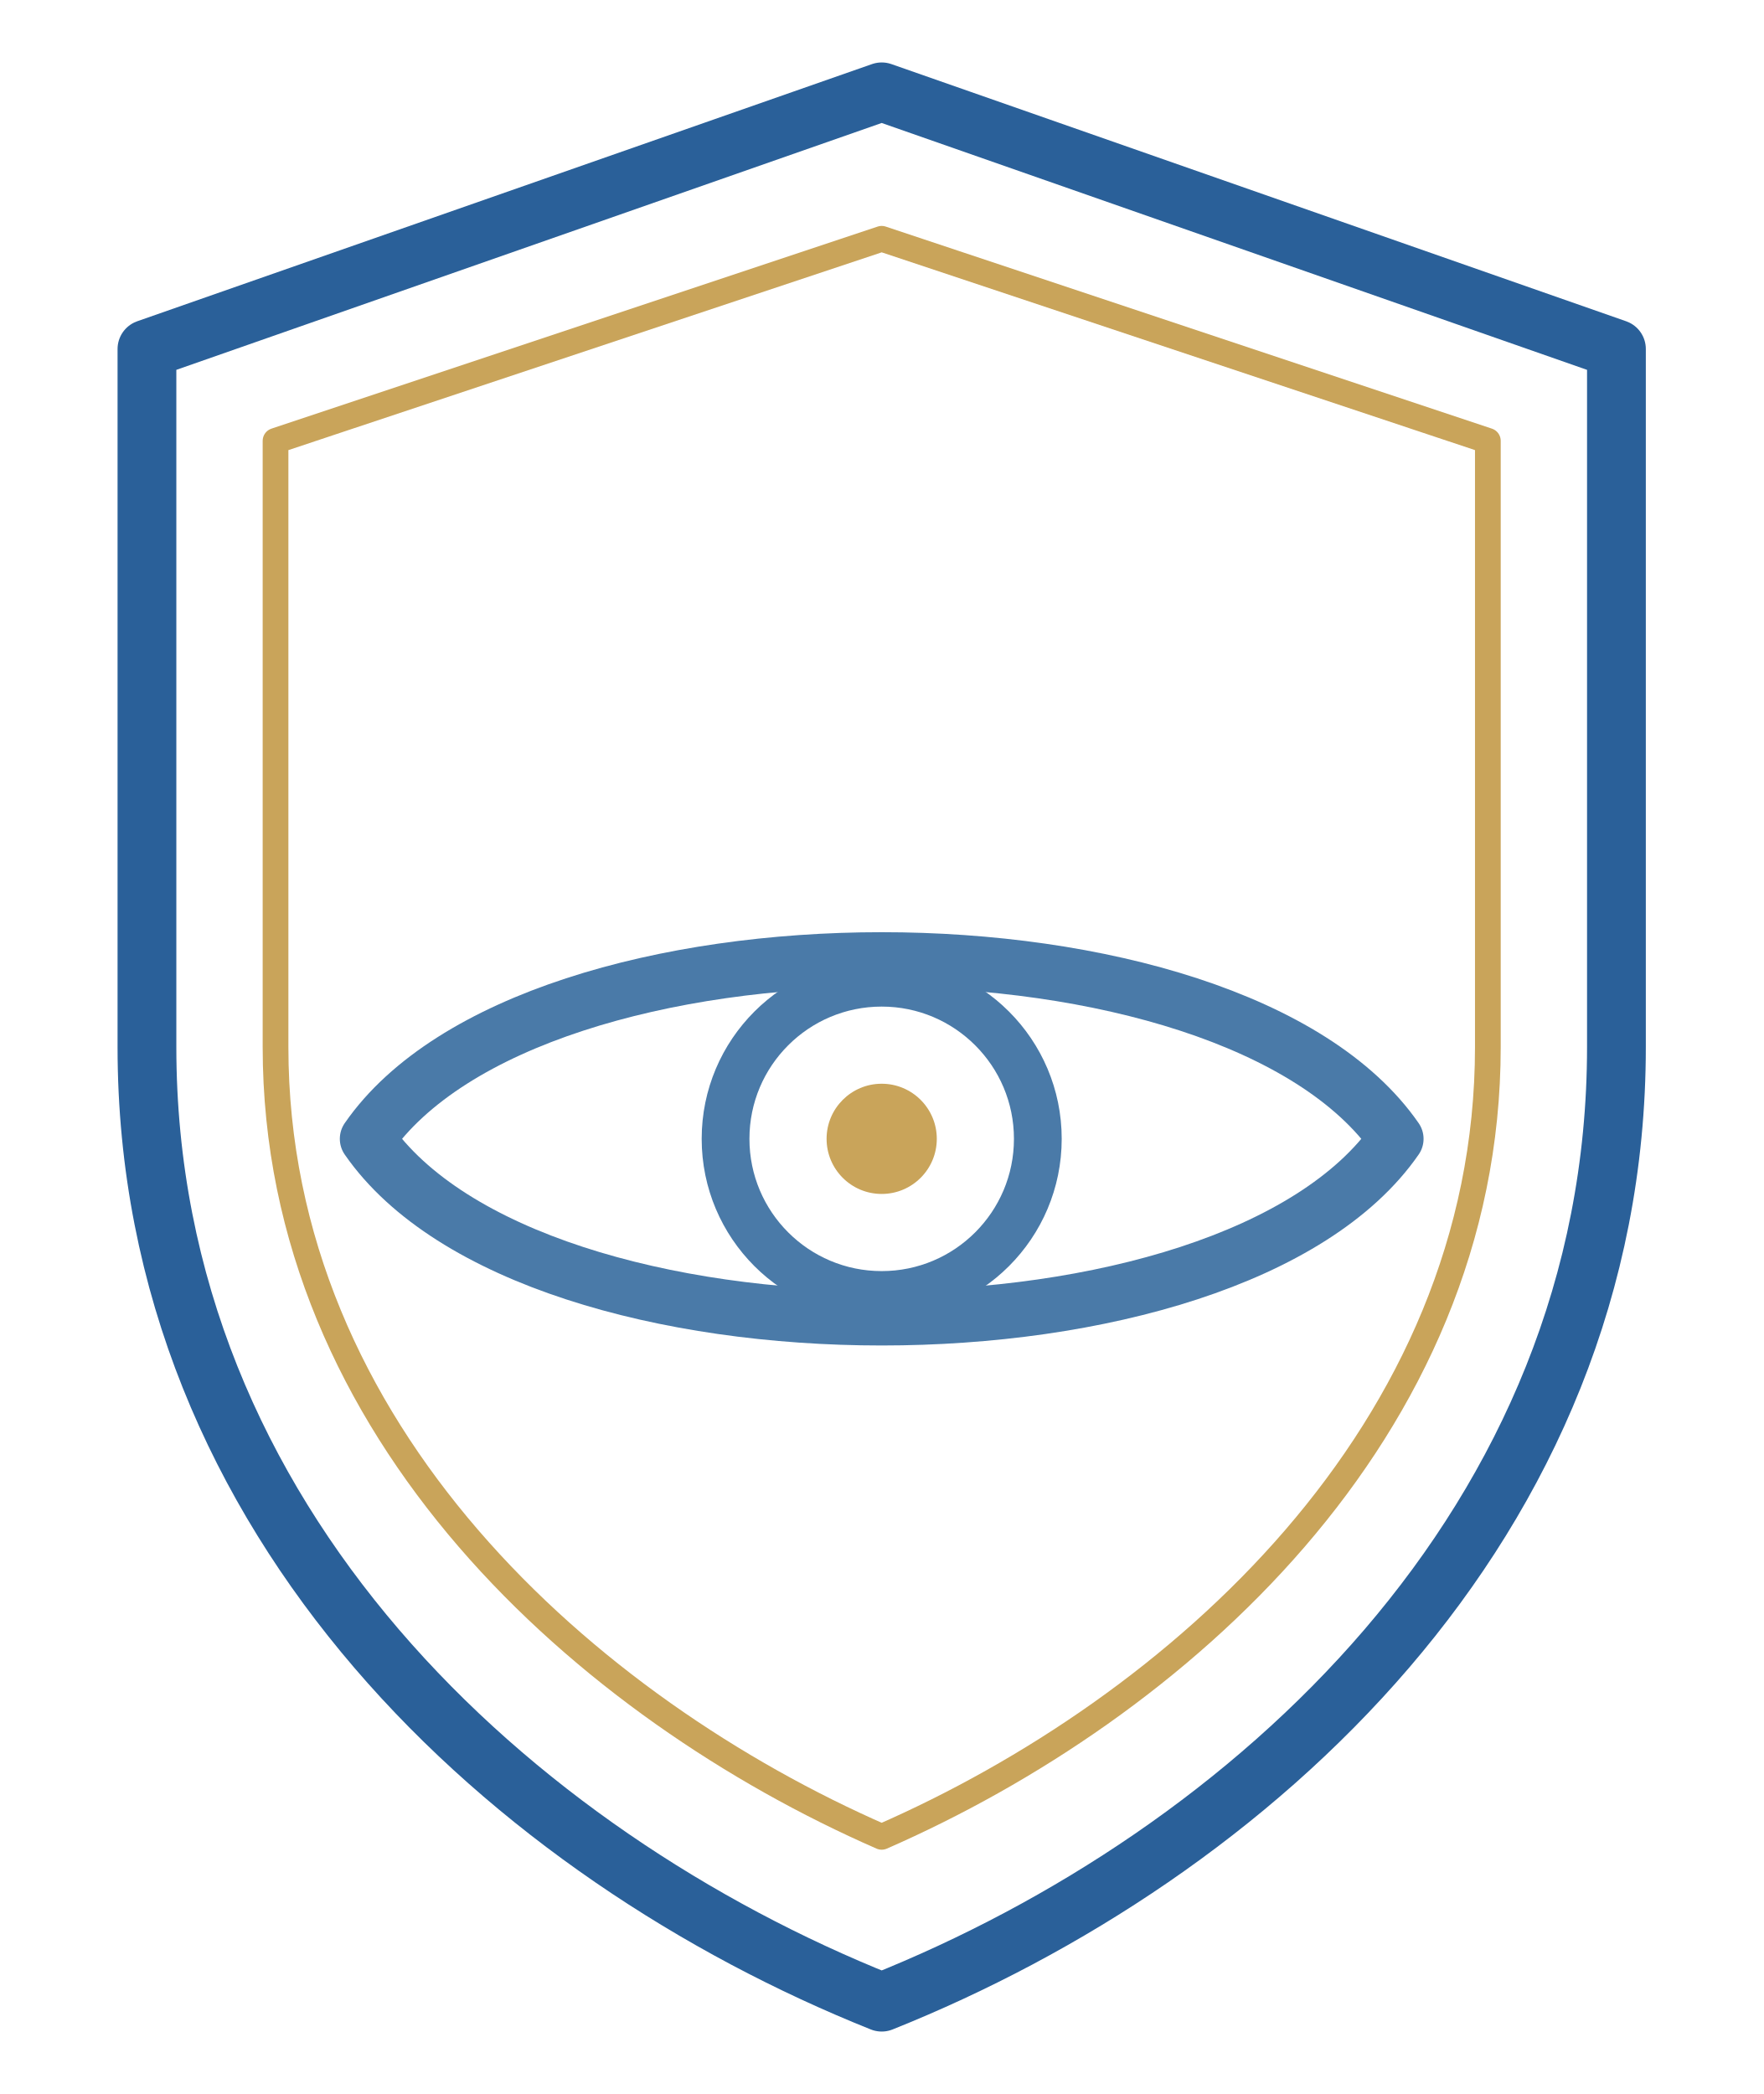
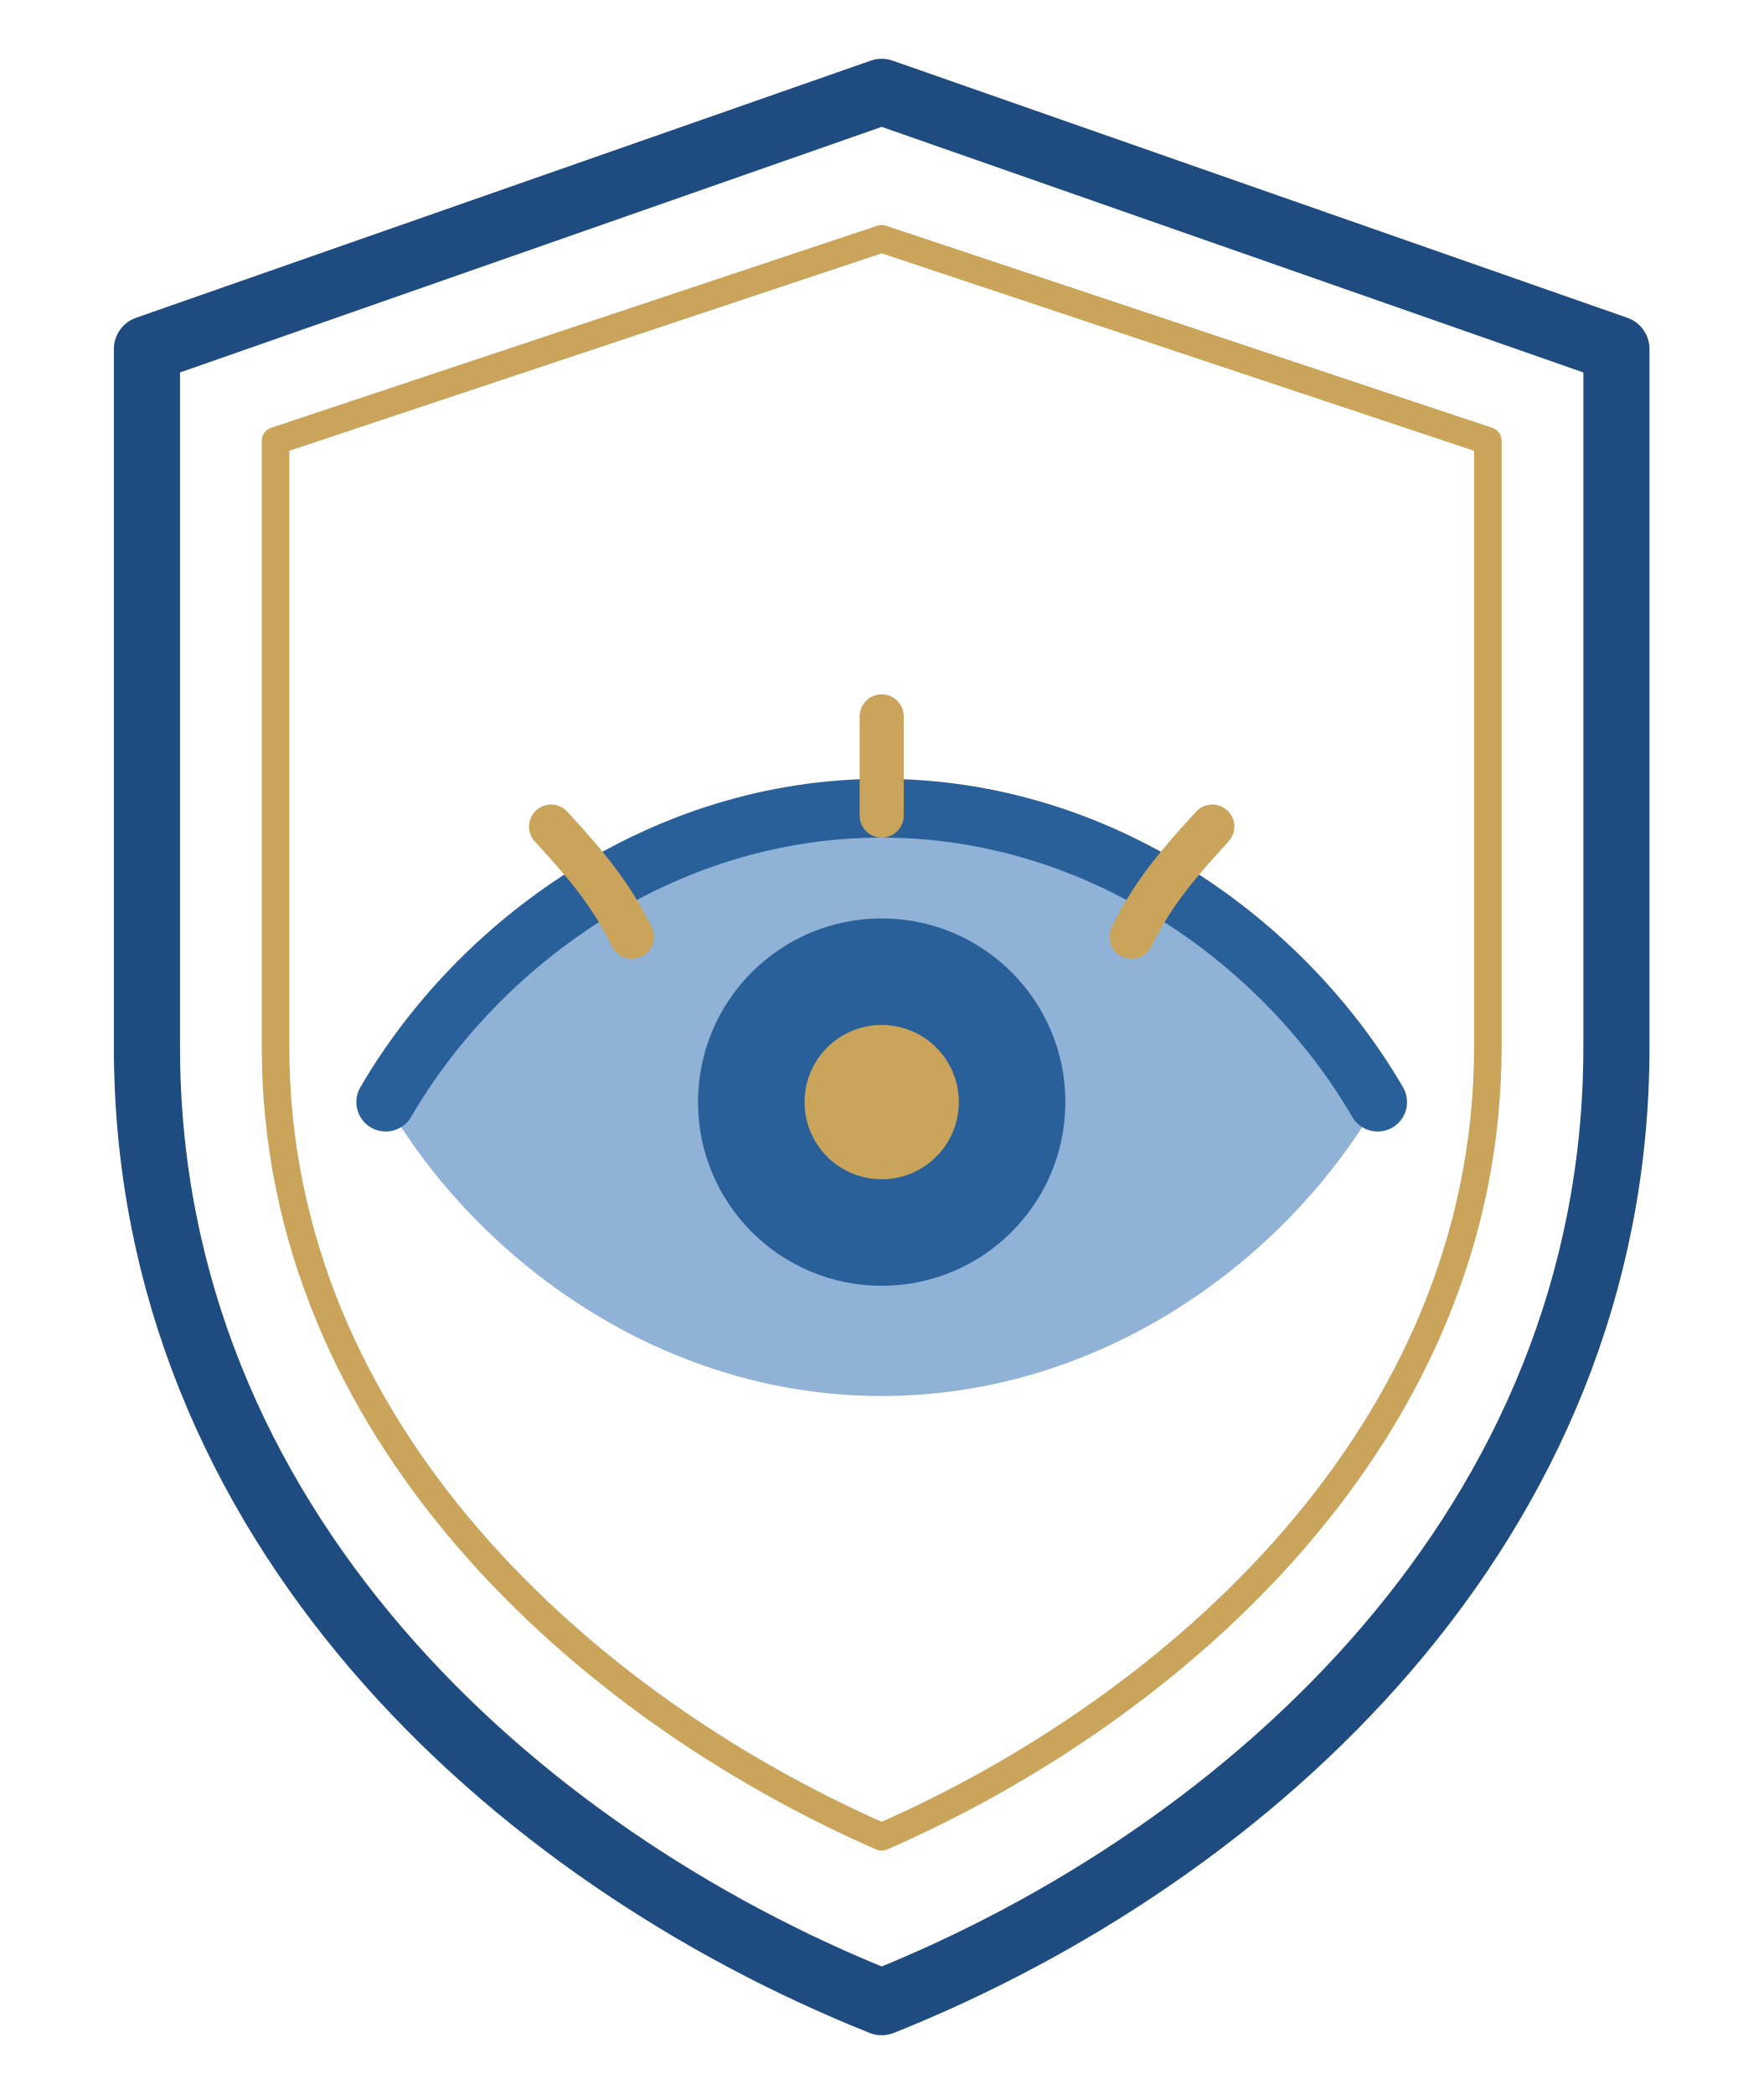
<svg xmlns="http://www.w3.org/2000/svg" viewBox="0 0 96 114" role="img" aria-label="Wappen Augenheilkunde">
-   <path d="M48 5 L88 19 V57 C88 83 68 101 48 109 C28 101 8 83 8 57 V19 Z" fill="none" stroke="#2A6099" stroke-width="3.2" stroke-linejoin="round" />
-   <path d="M48 13 L81 24 V57 C81 78 64 93 48 100 C32 93 15 78 15 57 V24 Z" fill="none" stroke="#C9A45A" stroke-width="1.4" stroke-linejoin="round" />
-   <path d="M20 62c9-13 47-13 56 0-9 13-47 13-56 0z" fill="none" stroke="#4A7AA8" stroke-width="3" stroke-linejoin="round" />
-   <circle cx="48" cy="62" r="8.5" fill="none" stroke="#4A7AA8" stroke-width="2.6" />
-   <circle cx="48" cy="62" r="3" fill="#C9A45A" />
+   <path d="M48 5 L88 19 V57 C88 83 68 101 48 109 C28 101 8 83 8 57 V19 Z" fill="none" stroke="#1E4B80" stroke-width="3.6" stroke-linejoin="round" />
+   <path d="M48 13 L81 24 V57 C81 78 64 93 48 100 C32 93 15 78 15 57 V24 Z" fill="none" stroke="#C9A45A" stroke-width="1.5" stroke-linejoin="round" />
+   <path d="M48 44c-12 0-22 7.4-27 16 5 8.6 15 16 27 16s22-7.4 27-16c-5-8.6-15-16-27-16z" fill="#8FB2D6" />
+   <circle cx="48" cy="60" r="10" fill="#2A6099" />
+   <circle cx="48" cy="60" r="4.2" fill="#C9A45A" />
+   <path d="M21 60c5-8.6 15-16 27-16s22 7.4 27 16" fill="none" stroke="#2A6099" stroke-width="3.2" stroke-linecap="round" />
+   <path d="M30 45c2.4 2.6 3.4 4 4.4 6M48 39v5.4M66 45c-2.4 2.6-3.4 4-4.4 6" fill="none" stroke="#C9A45A" stroke-width="2.4" stroke-linecap="round" />
</svg>
